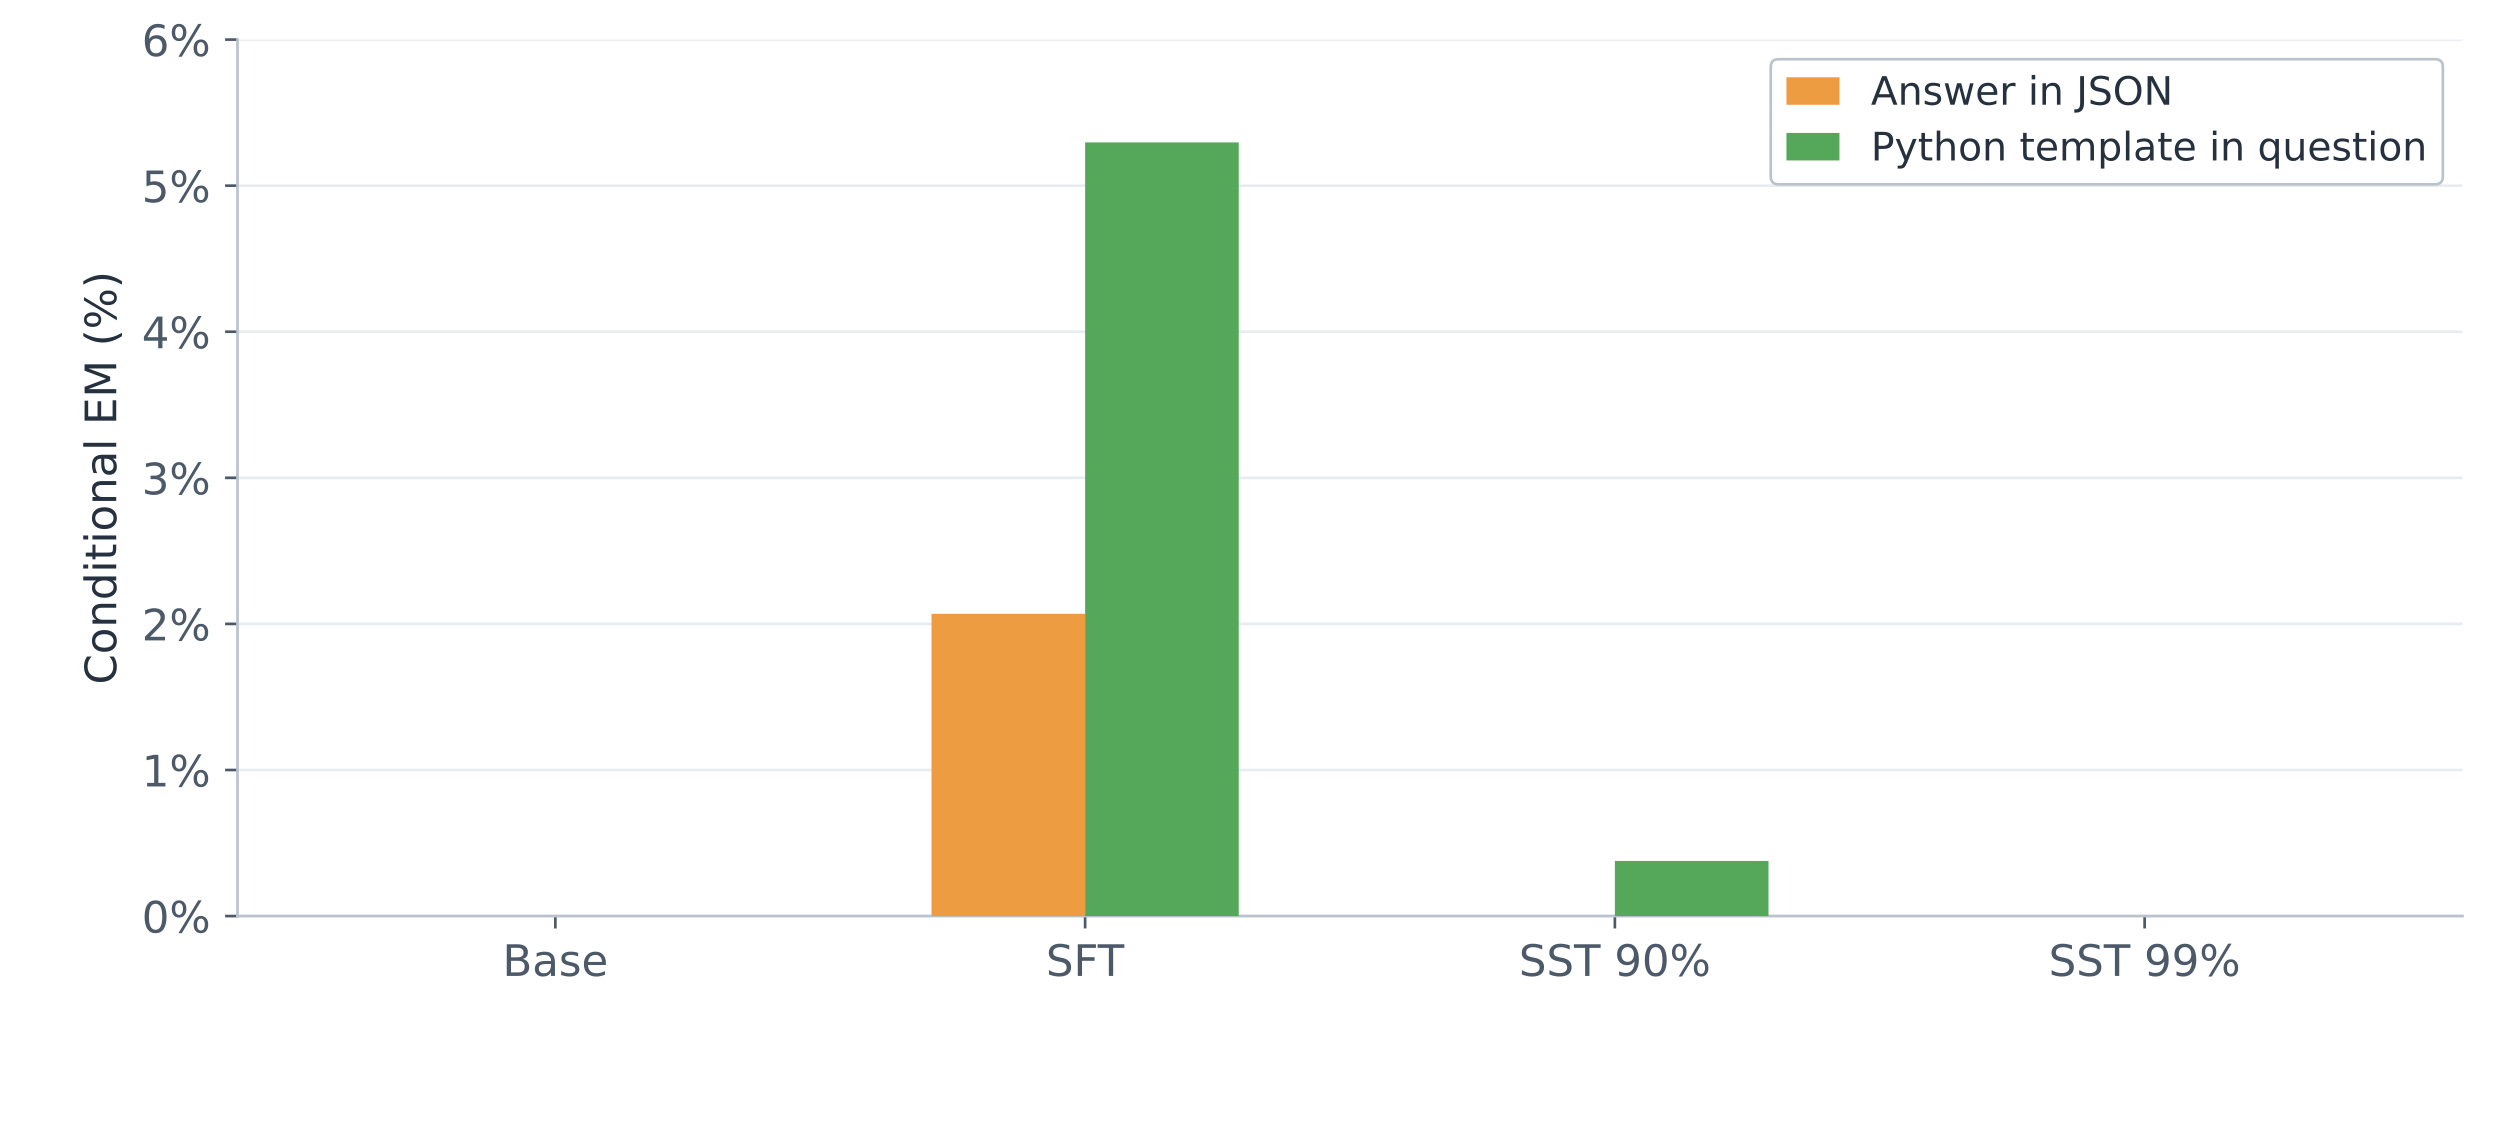
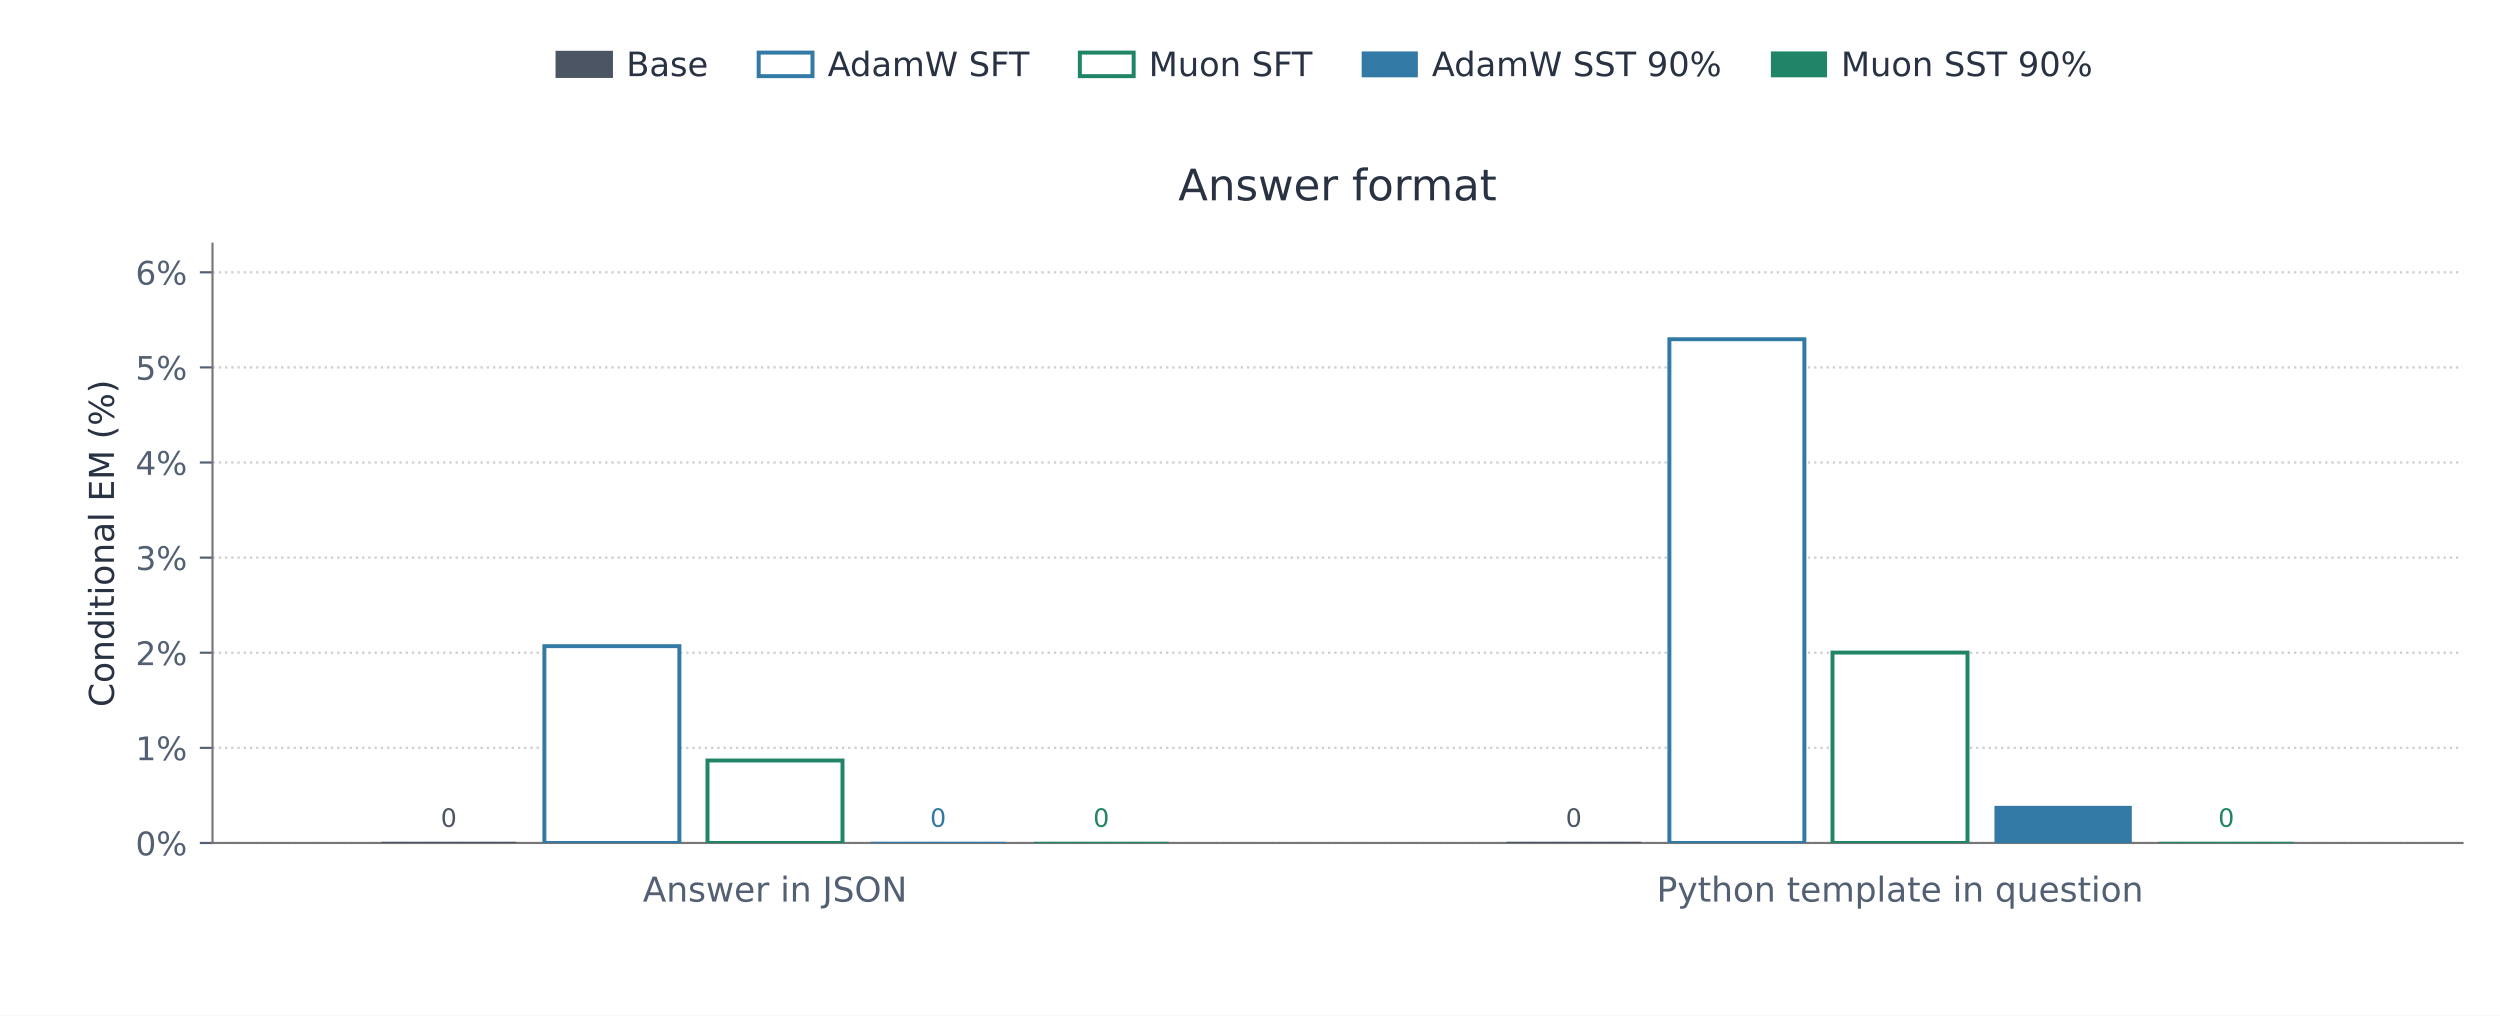
- <svg xmlns="http://www.w3.org/2000/svg" xmlns:xlink="http://www.w3.org/1999/xlink" width="604.8pt" height="273.6pt" viewBox="0 0 604.8 273.6" version="1.1">
+ <svg xmlns="http://www.w3.org/2000/svg" xmlns:xlink="http://www.w3.org/1999/xlink" width="691.2pt" height="280.8pt" viewBox="0 0 691.2 280.8" version="1.1">
  <defs>
    <style type="text/css">*{stroke-linejoin: round; stroke-linecap: butt}</style>
  </defs>
  <g id="figure_1">
    <g id="patch_1">
-       <path d="M 0 273.6  L 604.8 273.6  L 604.8 0  L 0 0  z " style="fill: #ffffff" />
+       <path d="M 0 280.8  L 691.2 280.8  L 691.2 0  L 0 0  z " style="fill: #ffffff" />
    </g>
    <g id="axes_1">
      <g id="patch_2">
-         <path d="M 57.456 221.616  L 595.728 221.616  L 595.728 9.576  L 57.456 9.576  z " style="fill: #ffffff" />
+         <path d="M 58.752 233.064  L 680.832 233.064  L 680.832 67.392  L 58.752 67.392  z " style="fill: #ffffff" />
      </g>
      <g id="matplotlib.axis_1">
        <g id="xtick_1">
-           <g id="line2d_1">
-             <defs>
-               <path id="m8fbbf300a8" d="M 0 0  L 0 3  " style="stroke: #4c5968; stroke-width: 0.65" />
-             </defs>
-             <g>
-               <use xlink:href="#m8fbbf300a8" x="134.352" y="221.616" style="fill: #4c5968; stroke: #4c5968; stroke-width: 0.65" />
-             </g>
-           </g>
+           <g id="line2d_1" />
          <g id="text_1">
-             <text style="fill: #4c5968; font: 10.5px 'DejaVu Sans'; text-anchor: middle" x="134.352" y="236.094" transform="rotate(-0 134.352 236.0944)">Base</text>
+             <text style="font-size: 9.5px; font-family: 'DejaVu Sans'; text-anchor: middle; fill: #536073" x="214.272" y="249.283" transform="rotate(-0 214.272 249.2825)">Answer in JSON</text>
          </g>
        </g>
        <g id="xtick_2">
-           <g id="line2d_2">
-             <g>
-               <use xlink:href="#m8fbbf300a8" x="262.512" y="221.616" style="fill: #4c5968; stroke: #4c5968; stroke-width: 0.65" />
-             </g>
-           </g>
+           <g id="line2d_2" />
          <g id="text_2">
-             <text style="fill: #4c5968; font: 10.5px 'DejaVu Sans'; text-anchor: middle" x="262.512" y="236.094" transform="rotate(-0 262.512 236.0944)">SFT</text>
-           </g>
-         </g>
-         <g id="xtick_3">
-           <g id="line2d_3">
-             <g>
-               <use xlink:href="#m8fbbf300a8" x="390.672" y="221.616" style="fill: #4c5968; stroke: #4c5968; stroke-width: 0.65" />
-             </g>
-           </g>
-           <g id="text_3">
-             <text style="fill: #4c5968; font: 10.5px 'DejaVu Sans'; text-anchor: middle" x="390.672" y="236.094" transform="rotate(-0 390.672 236.0944)">SST 90%</text>
-           </g>
-         </g>
-         <g id="xtick_4">
-           <g id="line2d_4">
-             <g>
-               <use xlink:href="#m8fbbf300a8" x="518.832" y="221.616" style="fill: #4c5968; stroke: #4c5968; stroke-width: 0.65" />
-             </g>
-           </g>
-           <g id="text_4">
-             <text style="fill: #4c5968; font: 10.5px 'DejaVu Sans'; text-anchor: middle" x="518.832" y="236.094" transform="rotate(-0 518.832 236.0944)">SST 99%</text>
+             <text style="font-size: 9.5px; font-family: 'DejaVu Sans'; text-anchor: middle; fill: #536073" x="525.312" y="249.283" transform="rotate(-0 525.312 249.2825)">Python template in question</text>
          </g>
        </g>
      </g>
      <g id="matplotlib.axis_2">
        <g id="ytick_1">
+           <g id="line2d_3">
+             <path d="M 58.752 233.064  L 680.832 233.064  " clip-path="url(#p5ed162209b)" style="fill: none; stroke-dasharray: 0.65,1.073; stroke-dashoffset: 0; stroke: #d0d0d0; stroke-width: 0.65" />
+           </g>
+           <g id="line2d_4">
+             <defs>
+               <path id="m356f1b9da5" d="M 0 0  L -3.5 0  " style="stroke: #536073; stroke-width: 0.6" />
+             </defs>
+             <g>
+               <use xlink:href="#m356f1b9da5" x="58.752" y="233.064" style="fill: #536073; stroke: #536073; stroke-width: 0.6" />
+             </g>
+           </g>
+           <g id="text_3">
+             <text style="font-size: 9px; font-family: 'DejaVu Sans'; text-anchor: end; fill: #536073" x="51.752" y="236.483" transform="rotate(-0 51.752 236.4833)">0%</text>
+           </g>
+         </g>
+         <g id="ytick_2">
          <g id="line2d_5">
-             <path d="M 57.456 221.616  L 595.728 221.616  " clip-path="url(#pf5dbd81b4b)" style="fill: none; stroke: #e8ecf0; stroke-width: 0.65; stroke-linecap: square" />
+             <path d="M 58.752 206.767  L 680.832 206.767  " clip-path="url(#p5ed162209b)" style="fill: none; stroke-dasharray: 0.65,1.073; stroke-dashoffset: 0; stroke: #d0d0d0; stroke-width: 0.65" />
          </g>
          <g id="line2d_6">
-             <defs>
-               <path id="m9fe5cd3a6f" d="M 0 0  L -3 0  " style="stroke: #4c5968; stroke-width: 0.65" />
-             </defs>
-             <g>
-               <use xlink:href="#m9fe5cd3a6f" x="57.456" y="221.616" style="fill: #4c5968; stroke: #4c5968; stroke-width: 0.65" />
+             <g>
+               <use xlink:href="#m356f1b9da5" x="58.752" y="206.767" style="fill: #536073; stroke: #536073; stroke-width: 0.6" />
+             </g>
+           </g>
+           <g id="text_4">
+             <text style="font-size: 9px; font-family: 'DejaVu Sans'; text-anchor: end; fill: #536073" x="51.752" y="210.186" transform="rotate(-0 51.752 210.1862)">1%</text>
+           </g>
+         </g>
+         <g id="ytick_3">
+           <g id="line2d_7">
+             <path d="M 58.752 180.47  L 680.832 180.47  " clip-path="url(#p5ed162209b)" style="fill: none; stroke-dasharray: 0.65,1.073; stroke-dashoffset: 0; stroke: #d0d0d0; stroke-width: 0.65" />
+           </g>
+           <g id="line2d_8">
+             <g>
+               <use xlink:href="#m356f1b9da5" x="58.752" y="180.47" style="fill: #536073; stroke: #536073; stroke-width: 0.6" />
            </g>
          </g>
          <g id="text_5">
-             <text style="fill: #4c5968; font: 10.5px 'DejaVu Sans'; text-anchor: end" x="50.956" y="225.605" transform="rotate(-0 50.956 225.6052)">0%</text>
-           </g>
-         </g>
-         <g id="ytick_2">
-           <g id="line2d_7">
-             <path d="M 57.456 186.276  L 595.728 186.276  " clip-path="url(#pf5dbd81b4b)" style="fill: none; stroke: #e8ecf0; stroke-width: 0.65; stroke-linecap: square" />
-           </g>
-           <g id="line2d_8">
-             <g>
-               <use xlink:href="#m9fe5cd3a6f" x="57.456" y="186.276" style="fill: #4c5968; stroke: #4c5968; stroke-width: 0.65" />
+             <text style="font-size: 9px; font-family: 'DejaVu Sans'; text-anchor: end; fill: #536073" x="51.752" y="183.889" transform="rotate(-0 51.752 183.889)">2%</text>
+           </g>
+         </g>
+         <g id="ytick_4">
+           <g id="line2d_9">
+             <path d="M 58.752 154.173  L 680.832 154.173  " clip-path="url(#p5ed162209b)" style="fill: none; stroke-dasharray: 0.65,1.073; stroke-dashoffset: 0; stroke: #d0d0d0; stroke-width: 0.65" />
+           </g>
+           <g id="line2d_10">
+             <g>
+               <use xlink:href="#m356f1b9da5" x="58.752" y="154.173" style="fill: #536073; stroke: #536073; stroke-width: 0.6" />
            </g>
          </g>
          <g id="text_6">
-             <text style="fill: #4c5968; font: 10.5px 'DejaVu Sans'; text-anchor: end" x="50.956" y="190.265" transform="rotate(-0 50.956 190.2652)">1%</text>
-           </g>
-         </g>
-         <g id="ytick_3">
-           <g id="line2d_9">
-             <path d="M 57.456 150.936  L 595.728 150.936  " clip-path="url(#pf5dbd81b4b)" style="fill: none; stroke: #e8ecf0; stroke-width: 0.65; stroke-linecap: square" />
-           </g>
-           <g id="line2d_10">
-             <g>
-               <use xlink:href="#m9fe5cd3a6f" x="57.456" y="150.936" style="fill: #4c5968; stroke: #4c5968; stroke-width: 0.65" />
+             <text style="font-size: 9px; font-family: 'DejaVu Sans'; text-anchor: end; fill: #536073" x="51.752" y="157.592" transform="rotate(-0 51.752 157.5919)">3%</text>
+           </g>
+         </g>
+         <g id="ytick_5">
+           <g id="line2d_11">
+             <path d="M 58.752 127.875  L 680.832 127.875  " clip-path="url(#p5ed162209b)" style="fill: none; stroke-dasharray: 0.65,1.073; stroke-dashoffset: 0; stroke: #d0d0d0; stroke-width: 0.65" />
+           </g>
+           <g id="line2d_12">
+             <g>
+               <use xlink:href="#m356f1b9da5" x="58.752" y="127.875" style="fill: #536073; stroke: #536073; stroke-width: 0.6" />
            </g>
          </g>
          <g id="text_7">
-             <text style="fill: #4c5968; font: 10.5px 'DejaVu Sans'; text-anchor: end" x="50.956" y="154.925" transform="rotate(-0 50.956 154.9252)">2%</text>
-           </g>
-         </g>
-         <g id="ytick_4">
-           <g id="line2d_11">
-             <path d="M 57.456 115.596  L 595.728 115.596  " clip-path="url(#pf5dbd81b4b)" style="fill: none; stroke: #e8ecf0; stroke-width: 0.65; stroke-linecap: square" />
-           </g>
-           <g id="line2d_12">
-             <g>
-               <use xlink:href="#m9fe5cd3a6f" x="57.456" y="115.596" style="fill: #4c5968; stroke: #4c5968; stroke-width: 0.65" />
+             <text style="font-size: 9px; font-family: 'DejaVu Sans'; text-anchor: end; fill: #536073" x="51.752" y="131.295" transform="rotate(-0 51.752 131.2947)">4%</text>
+           </g>
+         </g>
+         <g id="ytick_6">
+           <g id="line2d_13">
+             <path d="M 58.752 101.578  L 680.832 101.578  " clip-path="url(#p5ed162209b)" style="fill: none; stroke-dasharray: 0.65,1.073; stroke-dashoffset: 0; stroke: #d0d0d0; stroke-width: 0.65" />
+           </g>
+           <g id="line2d_14">
+             <g>
+               <use xlink:href="#m356f1b9da5" x="58.752" y="101.578" style="fill: #536073; stroke: #536073; stroke-width: 0.6" />
            </g>
          </g>
          <g id="text_8">
-             <text style="fill: #4c5968; font: 10.5px 'DejaVu Sans'; text-anchor: end" x="50.956" y="119.585" transform="rotate(-0 50.956 119.5852)">3%</text>
-           </g>
-         </g>
-         <g id="ytick_5">
-           <g id="line2d_13">
-             <path d="M 57.456 80.256  L 595.728 80.256  " clip-path="url(#pf5dbd81b4b)" style="fill: none; stroke: #e8ecf0; stroke-width: 0.65; stroke-linecap: square" />
-           </g>
-           <g id="line2d_14">
-             <g>
-               <use xlink:href="#m9fe5cd3a6f" x="57.456" y="80.256" style="fill: #4c5968; stroke: #4c5968; stroke-width: 0.65" />
+             <text style="font-size: 9px; font-family: 'DejaVu Sans'; text-anchor: end; fill: #536073" x="51.752" y="104.998" transform="rotate(-0 51.752 104.9976)">5%</text>
+           </g>
+         </g>
+         <g id="ytick_7">
+           <g id="line2d_15">
+             <path d="M 58.752 75.281  L 680.832 75.281  " clip-path="url(#p5ed162209b)" style="fill: none; stroke-dasharray: 0.65,1.073; stroke-dashoffset: 0; stroke: #d0d0d0; stroke-width: 0.65" />
+           </g>
+           <g id="line2d_16">
+             <g>
+               <use xlink:href="#m356f1b9da5" x="58.752" y="75.281" style="fill: #536073; stroke: #536073; stroke-width: 0.6" />
            </g>
          </g>
          <g id="text_9">
-             <text style="fill: #4c5968; font: 10.5px 'DejaVu Sans'; text-anchor: end" x="50.956" y="84.245" transform="rotate(-0 50.956 84.24518)">4%</text>
-           </g>
-         </g>
-         <g id="ytick_6">
-           <g id="line2d_15">
-             <path d="M 57.456 44.916  L 595.728 44.916  " clip-path="url(#pf5dbd81b4b)" style="fill: none; stroke: #e8ecf0; stroke-width: 0.65; stroke-linecap: square" />
-           </g>
-           <g id="line2d_16">
-             <g>
-               <use xlink:href="#m9fe5cd3a6f" x="57.456" y="44.916" style="fill: #4c5968; stroke: #4c5968; stroke-width: 0.65" />
-             </g>
-           </g>
-           <g id="text_10">
-             <text style="fill: #4c5968; font: 10.5px 'DejaVu Sans'; text-anchor: end" x="50.956" y="48.905" transform="rotate(-0 50.956 48.90518)">5%</text>
-           </g>
-         </g>
-         <g id="ytick_7">
-           <g id="line2d_17">
-             <path d="M 57.456 9.576  L 595.728 9.576  " clip-path="url(#pf5dbd81b4b)" style="fill: none; stroke: #e8ecf0; stroke-width: 0.65; stroke-linecap: square" />
-           </g>
-           <g id="line2d_18">
-             <g>
-               <use xlink:href="#m9fe5cd3a6f" x="57.456" y="9.576" style="fill: #4c5968; stroke: #4c5968; stroke-width: 0.65" />
-             </g>
-           </g>
-           <g id="text_11">
-             <text style="fill: #4c5968; font: 10.5px 'DejaVu Sans'; text-anchor: end" x="50.956" y="13.565" transform="rotate(-0 50.956 13.56518)">6%</text>
-           </g>
-         </g>
-         <g id="text_12">
-           <text style="fill: #26313f; font: 10.5px 'DejaVu Sans'; text-anchor: middle" x="28.115" y="115.596" transform="rotate(-90 28.11506 115.596)">Conditional EM (%)</text>
+             <text style="font-size: 9px; font-family: 'DejaVu Sans'; text-anchor: end; fill: #536073" x="51.752" y="78.7" transform="rotate(-0 51.752 78.70044)">6%</text>
+           </g>
+         </g>
+         <g id="text_10">
+           <text style="font-size: 9.5px; font-family: 'DejaVu Sans'; text-anchor: middle; fill: #283243" x="31.499" y="150.228" transform="rotate(-90 31.49864 150.228)">Conditional EM (%)</text>
        </g>
      </g>
      <g id="patch_3">
-         <path d="M 57.456 221.616  L 57.456 9.576  " style="fill: none; stroke: #bac2cc; stroke-width: 0.65; stroke-linejoin: miter; stroke-linecap: square" />
+         <path d="M 58.752 233.064  L 58.752 67.392  " style="fill: none; stroke: #777777; stroke-width: 0.6; stroke-linejoin: miter; stroke-linecap: square" />
      </g>
      <g id="patch_4">
-         <path d="M 57.456 221.616  L 595.728 221.616  " style="fill: none; stroke: #bac2cc; stroke-width: 0.65; stroke-linejoin: miter; stroke-linecap: square" />
+         <path d="M 58.752 233.064  L 680.832 233.064  " style="fill: none; stroke: #777777; stroke-width: 0.6; stroke-linejoin: miter; stroke-linecap: square" />
      </g>
      <g id="patch_5">
-         <path d="M 97.186 221.616  L 134.352 221.616  L 134.352 221.616  L 97.186 221.616  z " clip-path="url(#pf5dbd81b4b)" style="fill: #ed9c42" />
+         <path d="M 105.408 233.064  L 142.733 233.064  L 142.733 233.064  L 105.408 233.064  z " clip-path="url(#p5ed162209b)" style="fill: #4c5563; stroke: #4c5563; stroke-width: 0.65; stroke-linejoin: miter" />
+       </g>
+       <g id="text_11">
+         <text style="font-size: 7px; font-family: 'DejaVu Sans'; text-anchor: middle; fill: #4c5563" x="124.07" y="228.608" transform="rotate(-0 124.0704 228.6082)">0</text>
      </g>
      <g id="patch_6">
-         <path d="M 225.346 221.616  L 262.512 221.616  L 262.512 148.492  L 225.346 148.492  z " clip-path="url(#pf5dbd81b4b)" style="fill: #ed9c42" />
+         <path d="M 416.448 233.064  L 453.773 233.064  L 453.773 233.064  L 416.448 233.064  z " clip-path="url(#p5ed162209b)" style="fill: #4c5563; stroke: #4c5563; stroke-width: 0.65; stroke-linejoin: miter" />
+       </g>
+       <g id="text_12">
+         <text style="font-size: 7px; font-family: 'DejaVu Sans'; text-anchor: middle; fill: #4c5563" x="435.11" y="228.608" transform="rotate(-0 435.1104 228.6082)">0</text>
      </g>
      <g id="patch_7">
-         <path d="M 353.506 221.616  L 390.672 221.616  L 390.672 221.616  L 353.506 221.616  z " clip-path="url(#pf5dbd81b4b)" style="fill: #ed9c42" />
+         <path d="M 150.509 233.064  L 187.834 233.064  L 187.834 178.651  L 150.509 178.651  z " clip-path="url(#p5ed162209b)" style="fill: #ffffff; stroke: #327aa5; stroke-width: 1.1; stroke-linejoin: miter" />
      </g>
      <g id="patch_8">
-         <path d="M 481.666 221.616  L 518.832 221.616  L 518.832 221.616  L 481.666 221.616  z " clip-path="url(#pf5dbd81b4b)" style="fill: #ed9c42" />
+         <path d="M 461.549 233.064  L 498.874 233.064  L 498.874 93.793  L 461.549 93.793  z " clip-path="url(#p5ed162209b)" style="fill: #ffffff; stroke: #327aa5; stroke-width: 1.1; stroke-linejoin: miter" />
      </g>
      <g id="patch_9">
-         <path d="M 134.352 221.616  L 171.518 221.616  L 171.518 221.616  L 134.352 221.616  z " clip-path="url(#pf5dbd81b4b)" style="fill: #55a85a" />
+         <path d="M 195.61 233.064  L 232.934 233.064  L 232.934 210.26  L 195.61 210.26  z " clip-path="url(#p5ed162209b)" style="fill: #ffffff; stroke: #208567; stroke-width: 1.1; stroke-linejoin: miter" />
      </g>
      <g id="patch_10">
-         <path d="M 262.512 221.616  L 299.678 221.616  L 299.678 34.453  L 262.512 34.453  z " clip-path="url(#pf5dbd81b4b)" style="fill: #55a85a" />
+         <path d="M 506.65 233.064  L 543.974 233.064  L 543.974 180.425  L 506.65 180.425  z " clip-path="url(#p5ed162209b)" style="fill: #ffffff; stroke: #208567; stroke-width: 1.1; stroke-linejoin: miter" />
      </g>
      <g id="patch_11">
-         <path d="M 390.672 221.616  L 427.838 221.616  L 427.838 208.274  L 390.672 208.274  z " clip-path="url(#pf5dbd81b4b)" style="fill: #55a85a" />
+         <path d="M 240.71 233.064  L 278.035 233.064  L 278.035 233.064  L 240.71 233.064  z " clip-path="url(#p5ed162209b)" style="fill: #327aa5; stroke: #327aa5; stroke-width: 0.65; stroke-linejoin: miter" />
+       </g>
+       <g id="text_13">
+         <text style="font-size: 7px; font-family: 'DejaVu Sans'; text-anchor: middle; fill: #327aa5" x="259.373" y="228.608" transform="rotate(-0 259.3728 228.6082)">0</text>
      </g>
      <g id="patch_12">
-         <path d="M 518.832 221.616  L 555.998 221.616  L 555.998 221.616  L 518.832 221.616  z " clip-path="url(#pf5dbd81b4b)" style="fill: #55a85a" />
-       </g>
-       <g id="legend_1">
-         <g id="patch_13">
-           <path d="M 430.278 44.589  L 589.078 44.589  Q 590.978 44.589 590.978 42.689  L 590.978 16.226  Q 590.978 14.326 589.078 14.326  L 430.278 14.326  Q 428.378 14.326 428.378 16.226  L 428.378 42.689  Q 428.378 44.589 430.278 44.589  z " style="fill: #ffffff; stroke: #bac2cc; stroke-width: 0.65; stroke-linejoin: miter" />
-         </g>
-         <g id="patch_14">
-           <path d="M 432.178 25.345  L 445.003 25.345  L 445.003 18.695  L 432.178 18.695  z " style="fill: #ed9c42" />
-         </g>
-         <g id="text_13">
-           <text style="fill: #26313f; font: 9.5px 'DejaVu Sans'; text-anchor: start" x="452.603" y="25.345" transform="rotate(-0 452.6031 25.34452)">Answer in JSON</text>
-         </g>
-         <g id="patch_15">
-           <path d="M 432.178 38.814  L 445.003 38.814  L 445.003 32.164  L 432.178 32.164  z " style="fill: #55a85a" />
-         </g>
-         <g id="text_14">
-           <text style="fill: #26313f; font: 9.5px 'DejaVu Sans'; text-anchor: start" x="452.603" y="38.814" transform="rotate(-0 452.6031 38.81373)">Python template in question</text>
-         </g>
+         <path d="M 551.75 233.064  L 589.075 233.064  L 589.075 223.136  L 551.75 223.136  z " clip-path="url(#p5ed162209b)" style="fill: #327aa5; stroke: #327aa5; stroke-width: 0.65; stroke-linejoin: miter" />
+       </g>
+       <g id="patch_13">
+         <path d="M 285.811 233.064  L 323.136 233.064  L 323.136 233.064  L 285.811 233.064  z " clip-path="url(#p5ed162209b)" style="fill: #208567; stroke: #208567; stroke-width: 0.65; stroke-linejoin: miter" />
+       </g>
+       <g id="text_14">
+         <text style="font-size: 7px; font-family: 'DejaVu Sans'; text-anchor: middle; fill: #208567" x="304.474" y="228.608" transform="rotate(-0 304.4736 228.6082)">0</text>
+       </g>
+       <g id="patch_14">
+         <path d="M 596.851 233.064  L 634.176 233.064  L 634.176 233.064  L 596.851 233.064  z " clip-path="url(#p5ed162209b)" style="fill: #208567; stroke: #208567; stroke-width: 0.65; stroke-linejoin: miter" />
+       </g>
+       <g id="text_15">
+         <text style="font-size: 7px; font-family: 'DejaVu Sans'; text-anchor: middle; fill: #208567" x="615.514" y="228.608" transform="rotate(-0 615.5136 228.6082)">0</text>
+       </g>
+       <g id="text_16">
+         <text style="font-size: 12px; font-family: 'DejaVu Sans'; text-anchor: middle; fill: #283243" x="369.792" y="55.392" transform="rotate(-0 369.792 55.392)">Answer format</text>
+       </g>
+     </g>
+     <g id="legend_1">
+       <g id="patch_15">
+         <path d="M 154.095 21.053  L 168.975 21.053  L 168.975 14.543  L 154.095 14.543  z " style="fill: #4c5563; stroke: #4c5563; stroke-linejoin: miter" />
+       </g>
+       <g id="text_17">
+         <text style="font-size: 9.3px; font-family: 'DejaVu Sans'; text-anchor: start; fill: #283243" x="173.16" y="21.053" transform="rotate(-0 173.1597 21.05255)">Base</text>
+       </g>
+       <g id="patch_16">
+         <path d="M 209.757 21.053  L 224.637 21.053  L 224.637 14.543  L 209.757 14.543  z " style="fill: #ffffff; stroke: #327aa5; stroke-width: 1.1; stroke-linejoin: miter" />
+       </g>
+       <g id="text_18">
+         <text style="font-size: 9.3px; font-family: 'DejaVu Sans'; text-anchor: start; fill: #283243" x="228.822" y="21.053" transform="rotate(-0 228.8217 21.05255)">AdamW SFT</text>
+       </g>
+       <g id="patch_17">
+         <path d="M 298.554 21.053  L 313.434 21.053  L 313.434 14.543  L 298.554 14.543  z " style="fill: #ffffff; stroke: #208567; stroke-width: 1.1; stroke-linejoin: miter" />
+       </g>
+       <g id="text_19">
+         <text style="font-size: 9.3px; font-family: 'DejaVu Sans'; text-anchor: start; fill: #283243" x="317.619" y="21.053" transform="rotate(-0 317.6193 21.05255)">Muon SFT</text>
+       </g>
+       <g id="patch_18">
+         <path d="M 376.798 21.053  L 391.678 21.053  L 391.678 14.543  L 376.798 14.543  z " style="fill: #327aa5; stroke: #327aa5; stroke-width: 0.65; stroke-linejoin: miter" />
+       </g>
+       <g id="text_20">
+         <text style="font-size: 9.3px; font-family: 'DejaVu Sans'; text-anchor: start; fill: #283243" x="395.863" y="21.053" transform="rotate(-0 395.8628 21.05255)">AdamW SST 90%</text>
+       </g>
+       <g id="patch_19">
+         <path d="M 489.94 21.053  L 504.82 21.053  L 504.82 14.543  L 489.94 14.543  z " style="fill: #208567; stroke: #208567; stroke-width: 0.65; stroke-linejoin: miter" />
+       </g>
+       <g id="text_21">
+         <text style="font-size: 9.3px; font-family: 'DejaVu Sans'; text-anchor: start; fill: #283243" x="509.005" y="21.053" transform="rotate(-0 509.0045 21.05255)">Muon SST 90%</text>
      </g>
    </g>
  </g>
  <defs>
-     <clipPath id="pf5dbd81b4b">
-       <rect x="57.456" y="9.576" width="538.272" height="212.04" />
+     <clipPath id="p5ed162209b">
+       <rect x="58.752" y="67.392" width="622.08" height="165.672" />
    </clipPath>
  </defs>
</svg>
